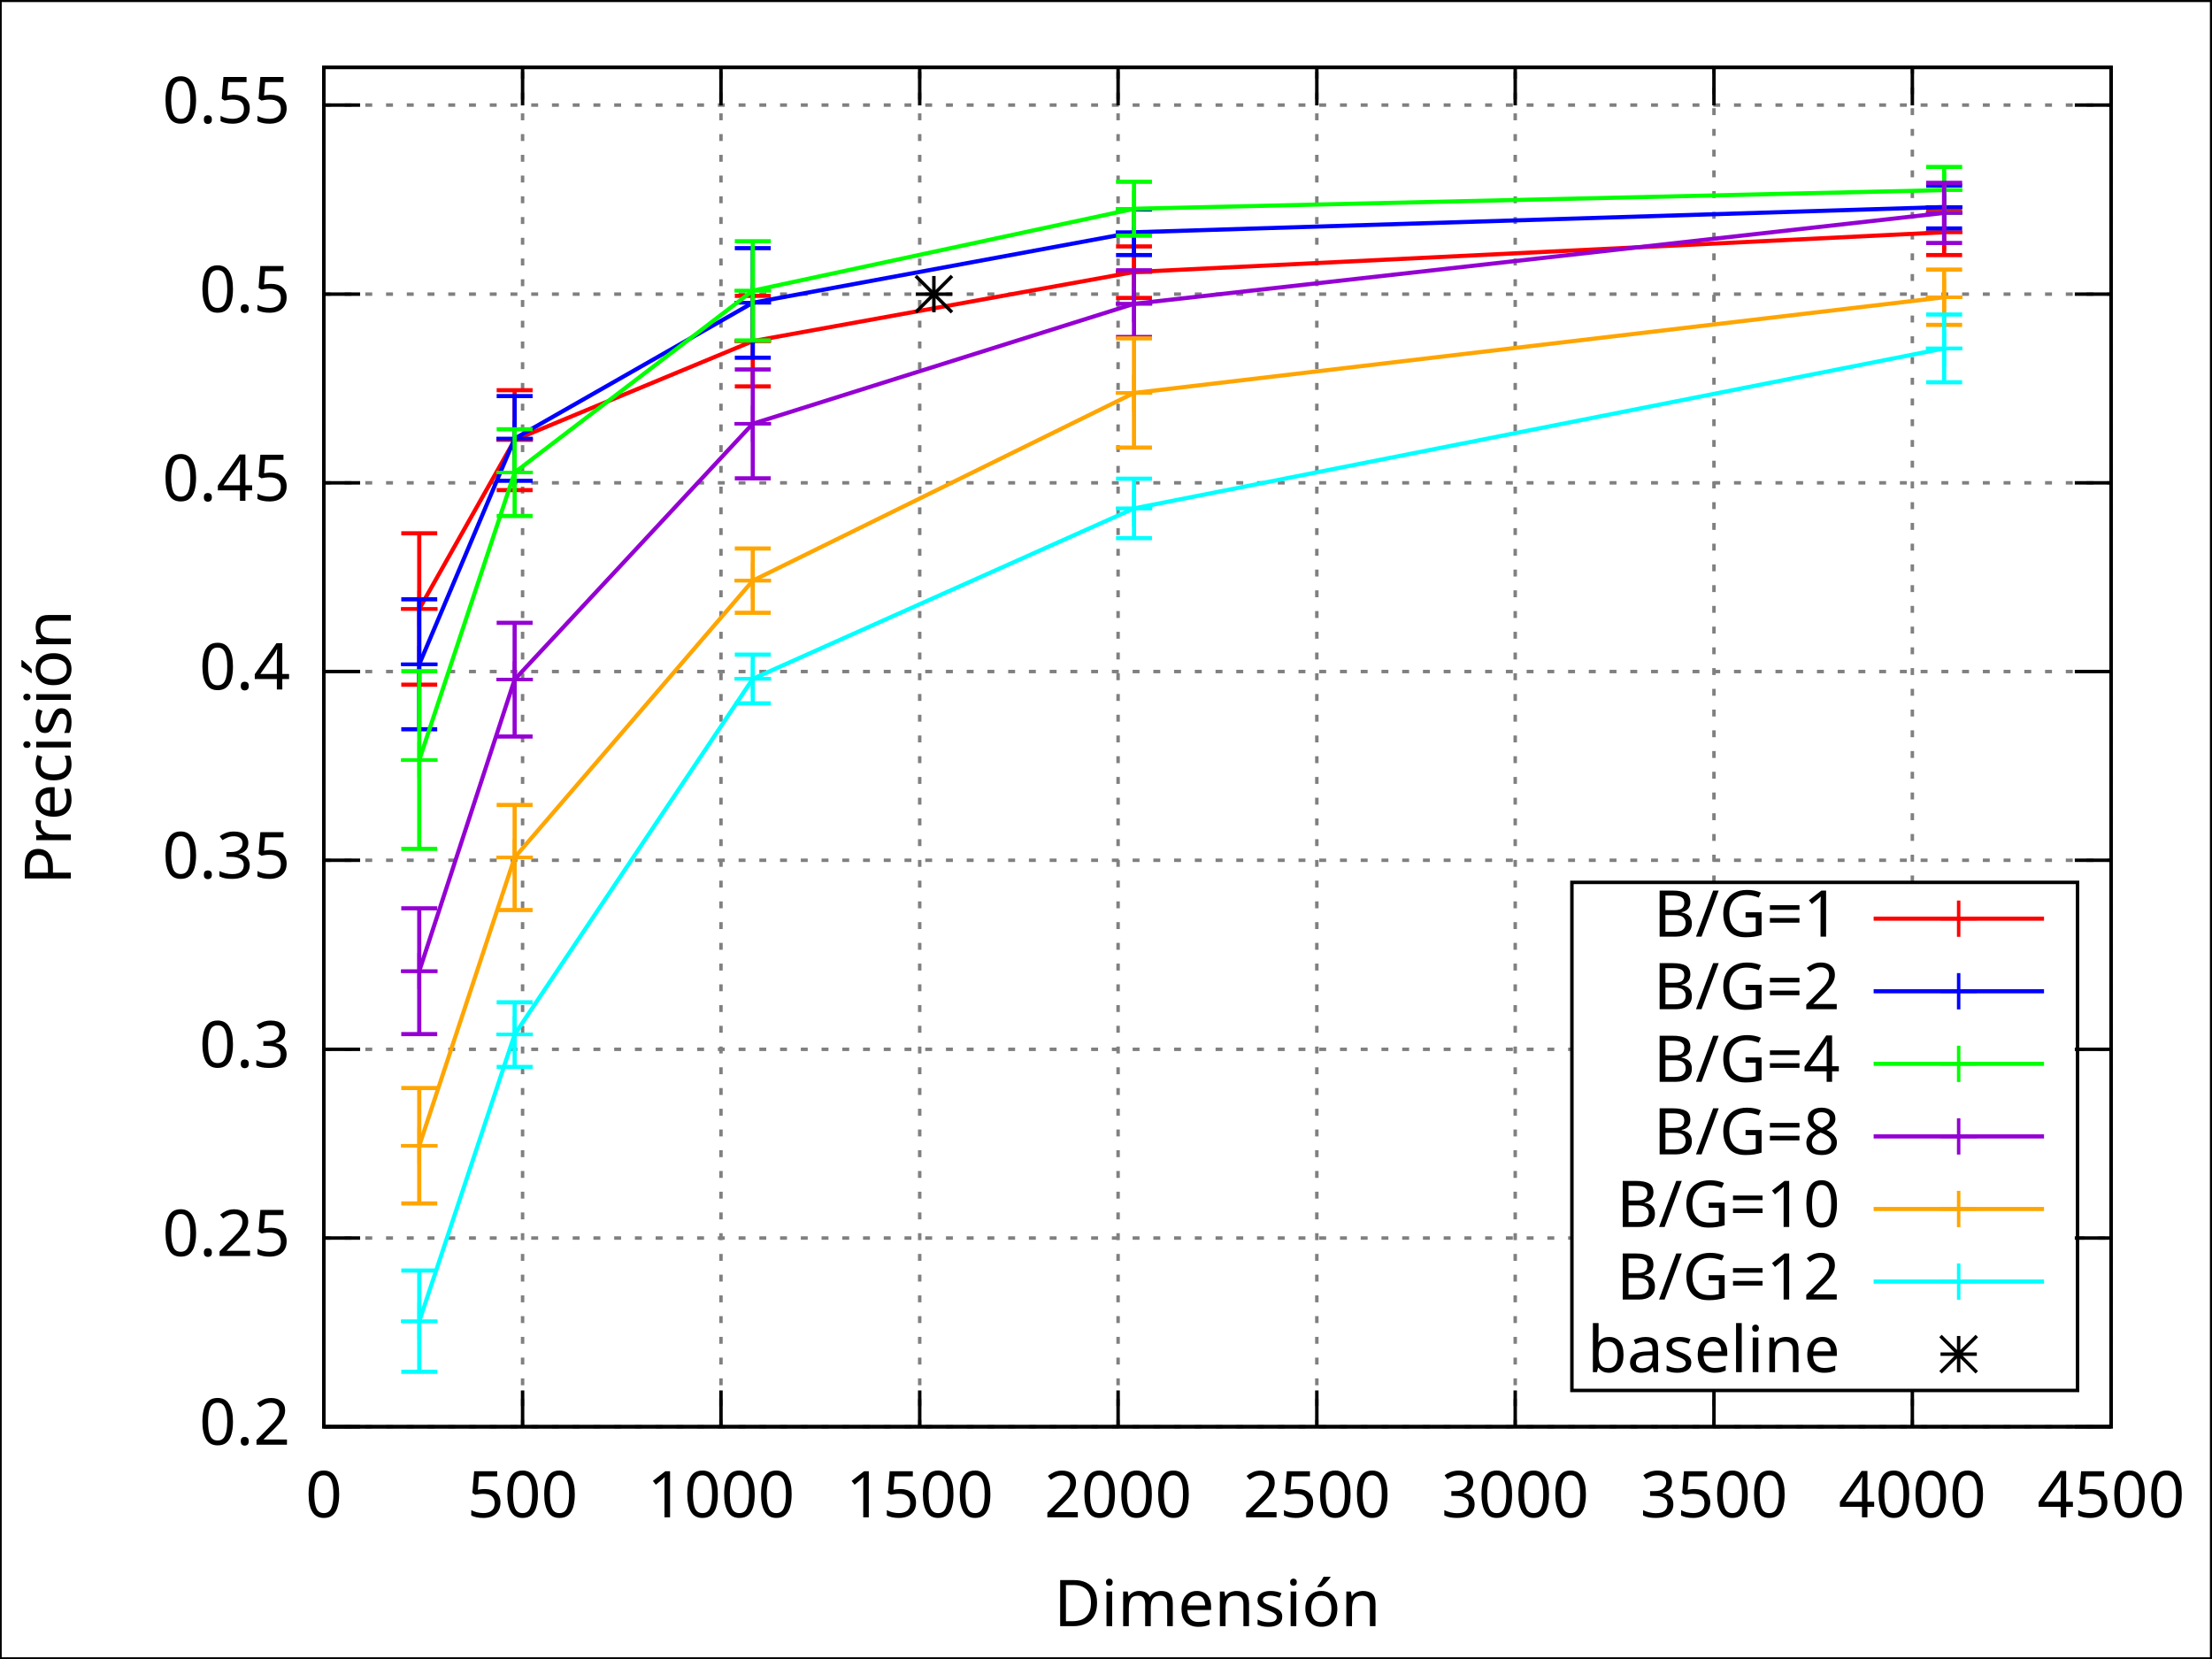
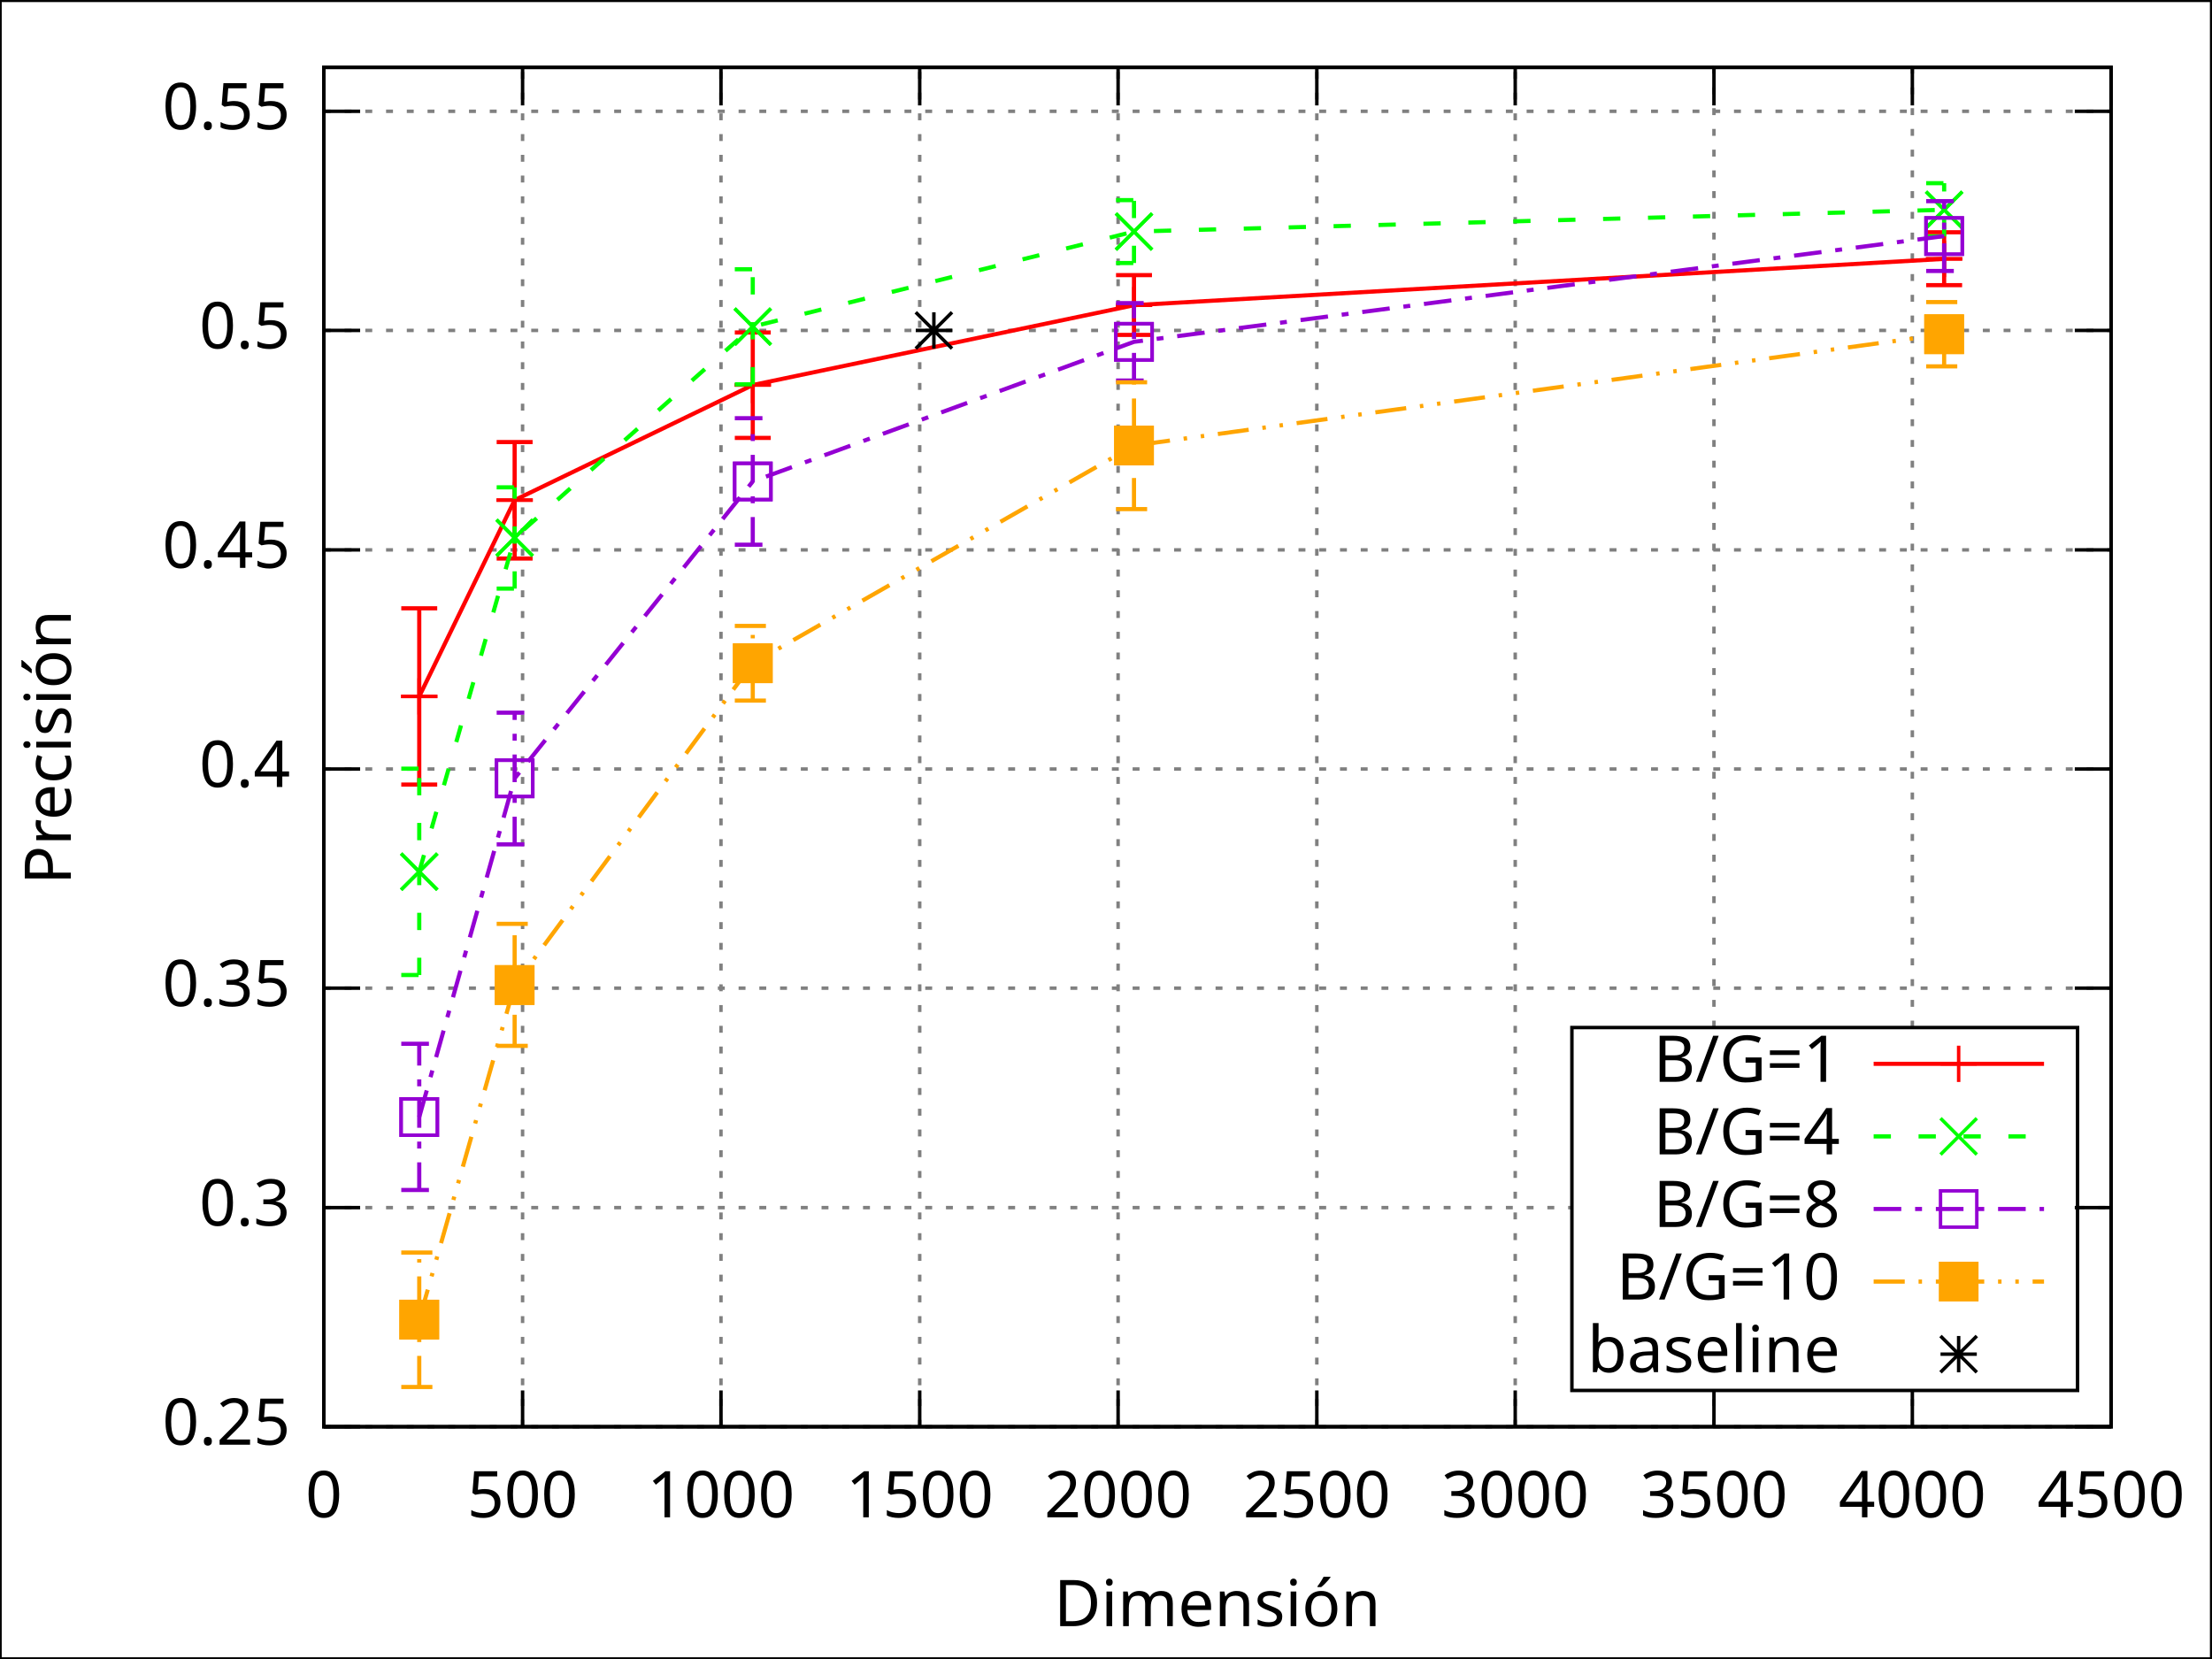
<svg xmlns="http://www.w3.org/2000/svg" xmlns:xlink="http://www.w3.org/1999/xlink" width="640" height="480" viewBox="0 0 640 480">
  <g id="gnuplot_canvas">
    <rect x="0" y="0" width="640" height="480" fill="none" />
    <defs>
      <circle id="gpDot" r="0.5" stroke-width="0.5" />
      <path id="gpPt0" stroke-width="0.190" stroke="currentColor" d="M-1,0 h2 M0,-1 v2" />
      <path id="gpPt1" stroke-width="0.190" stroke="currentColor" d="M-1,-1 L1,1 M1,-1 L-1,1" />
      <path id="gpPt2" stroke-width="0.190" stroke="currentColor" d="M-1,0 L1,0 M0,-1 L0,1 M-1,-1 L1,1 M-1,1 L1,-1" />
      <rect id="gpPt3" stroke-width="0.190" stroke="currentColor" x="-1" y="-1" width="2" height="2" />
      <rect id="gpPt4" stroke-width="0.190" stroke="currentColor" fill="currentColor" x="-1" y="-1" width="2" height="2" />
      <circle id="gpPt5" stroke-width="0.190" stroke="currentColor" cx="0" cy="0" r="1" />
      <use xlink:href="#gpPt5" id="gpPt6" fill="currentColor" stroke="none" />
      <path id="gpPt7" stroke-width="0.190" stroke="currentColor" d="M0,-1.33 L-1.33,0.67 L1.33,0.67 z" />
      <use xlink:href="#gpPt7" id="gpPt8" fill="currentColor" stroke="none" />
      <use xlink:href="#gpPt7" id="gpPt9" stroke="currentColor" transform="rotate(180)" />
      <use xlink:href="#gpPt9" id="gpPt10" fill="currentColor" stroke="none" />
      <use xlink:href="#gpPt3" id="gpPt11" stroke="currentColor" transform="rotate(45)" />
      <use xlink:href="#gpPt11" id="gpPt12" fill="currentColor" stroke="none" />
    </defs>
    <g style="fill:none; color:white; stroke:currentColor; stroke-width:1.00; stroke-linecap:butt; stroke-linejoin:miter">
</g>
    <g style="fill:none; color:black; stroke:currentColor; stroke-width:1.00; stroke-linecap:butt; stroke-linejoin:miter">
      <g style="stroke:none; shape-rendering:crispEdges">
        <polygon fill="rgb(255, 255, 255)" points="0.0,480.0 639.9,480.0 639.9,0.1 0.0,0.1 " />
      </g>
      <path stroke="black" d="M0.0,480.0 L0.0,0.1 L639.9,0.1 L639.9,480.0 L0.0,480.0  h0.01" />
    </g>
    <g style="fill:none; color:gray; stroke:currentColor; stroke-width:1.00; stroke-linecap:butt; stroke-linejoin:miter">
      <path stroke="gray" stroke-dasharray=" 2,4" class="gridline" d="M93.7,412.8 L610.8,412.8  h0.01" />
    </g>
    <g style="fill:none; color:black; stroke:currentColor; stroke-width:1.00; stroke-linecap:butt; stroke-linejoin:miter">
      <path stroke="black" d="M93.7,412.8 L104.2,412.8 M610.8,412.8 L600.3,412.8  h0.01" />
      <g transform="translate(84.0,418.0)" style="stroke:none; fill:black; font-family:Verdana; font-size:14.00pt; text-anchor:end">
-         <text> 0.2</text>
-       </g>
-     </g>
-     <g style="fill:none; color:gray; stroke:currentColor; stroke-width:1.00; stroke-linecap:butt; stroke-linejoin:miter">
-       <path stroke="gray" stroke-dasharray=" 2,4" class="gridline" d="M93.7,358.2 L454.8,358.2 M601.1,358.2 L610.8,358.2  h0.01" />
-     </g>
-     <g style="fill:none; color:black; stroke:currentColor; stroke-width:1.00; stroke-linecap:butt; stroke-linejoin:miter">
-       <path stroke="black" d="M93.7,358.2 L104.2,358.2 M610.8,358.2 L600.3,358.2  h0.01" />
-       <g transform="translate(84.0,363.4)" style="stroke:none; fill:black; font-family:Verdana; font-size:14.00pt; text-anchor:end">
        <text> 0.25</text>
      </g>
    </g>
    <g style="fill:none; color:gray; stroke:currentColor; stroke-width:1.00; stroke-linecap:butt; stroke-linejoin:miter">
-       <path stroke="gray" stroke-dasharray=" 2,4" class="gridline" d="M93.7,303.6 L454.8,303.6 M601.1,303.6 L610.8,303.6  h0.01" />
-     </g>
-     <g style="fill:none; color:black; stroke:currentColor; stroke-width:1.00; stroke-linecap:butt; stroke-linejoin:miter">
-       <path stroke="black" d="M93.7,303.6 L104.2,303.6 M610.8,303.6 L600.3,303.6  h0.01" />
-       <g transform="translate(84.0,308.8)" style="stroke:none; fill:black; font-family:Verdana; font-size:14.00pt; text-anchor:end">
+       <path stroke="gray" stroke-dasharray=" 2,4" class="gridline" d="M93.7,349.4 L454.8,349.4 M601.1,349.4 L610.8,349.4  h0.01" />
+     </g>
+     <g style="fill:none; color:black; stroke:currentColor; stroke-width:1.00; stroke-linecap:butt; stroke-linejoin:miter">
+       <path stroke="black" d="M93.7,349.4 L104.2,349.4 M610.8,349.4 L600.3,349.4  h0.01" />
+       <g transform="translate(84.0,354.6)" style="stroke:none; fill:black; font-family:Verdana; font-size:14.00pt; text-anchor:end">
        <text> 0.3</text>
      </g>
    </g>
    <g style="fill:none; color:gray; stroke:currentColor; stroke-width:1.00; stroke-linecap:butt; stroke-linejoin:miter">
-       <path stroke="gray" stroke-dasharray=" 2,4" class="gridline" d="M93.7,248.9 L610.8,248.9  h0.01" />
-     </g>
-     <g style="fill:none; color:black; stroke:currentColor; stroke-width:1.00; stroke-linecap:butt; stroke-linejoin:miter">
-       <path stroke="black" d="M93.7,248.9 L104.2,248.9 M610.8,248.9 L600.3,248.9  h0.01" />
-       <g transform="translate(84.0,254.1)" style="stroke:none; fill:black; font-family:Verdana; font-size:14.00pt; text-anchor:end">
+       <path stroke="gray" stroke-dasharray=" 2,4" class="gridline" d="M93.7,285.9 L610.8,285.9  h0.01" />
+     </g>
+     <g style="fill:none; color:black; stroke:currentColor; stroke-width:1.00; stroke-linecap:butt; stroke-linejoin:miter">
+       <path stroke="black" d="M93.7,285.9 L104.2,285.9 M610.8,285.9 L600.3,285.9  h0.01" />
+       <g transform="translate(84.0,291.1)" style="stroke:none; fill:black; font-family:Verdana; font-size:14.00pt; text-anchor:end">
        <text> 0.35</text>
      </g>
    </g>
    <g style="fill:none; color:gray; stroke:currentColor; stroke-width:1.00; stroke-linecap:butt; stroke-linejoin:miter">
-       <path stroke="gray" stroke-dasharray=" 2,4" class="gridline" d="M93.7,194.3 L610.8,194.3  h0.01" />
-     </g>
-     <g style="fill:none; color:black; stroke:currentColor; stroke-width:1.00; stroke-linecap:butt; stroke-linejoin:miter">
-       <path stroke="black" d="M93.7,194.3 L104.2,194.3 M610.8,194.3 L600.3,194.3  h0.01" />
-       <g transform="translate(84.0,199.5)" style="stroke:none; fill:black; font-family:Verdana; font-size:14.00pt; text-anchor:end">
+       <path stroke="gray" stroke-dasharray=" 2,4" class="gridline" d="M93.7,222.5 L610.8,222.5  h0.01" />
+     </g>
+     <g style="fill:none; color:black; stroke:currentColor; stroke-width:1.00; stroke-linecap:butt; stroke-linejoin:miter">
+       <path stroke="black" d="M93.7,222.5 L104.2,222.5 M610.8,222.5 L600.3,222.5  h0.01" />
+       <g transform="translate(84.0,227.7)" style="stroke:none; fill:black; font-family:Verdana; font-size:14.00pt; text-anchor:end">
        <text> 0.4</text>
      </g>
    </g>
    <g style="fill:none; color:gray; stroke:currentColor; stroke-width:1.00; stroke-linecap:butt; stroke-linejoin:miter">
-       <path stroke="gray" stroke-dasharray=" 2,4" class="gridline" d="M93.7,139.7 L610.8,139.7  h0.01" />
-     </g>
-     <g style="fill:none; color:black; stroke:currentColor; stroke-width:1.00; stroke-linecap:butt; stroke-linejoin:miter">
-       <path stroke="black" d="M93.7,139.7 L104.2,139.7 M610.8,139.7 L600.3,139.7  h0.01" />
-       <g transform="translate(84.0,144.9)" style="stroke:none; fill:black; font-family:Verdana; font-size:14.00pt; text-anchor:end">
+       <path stroke="gray" stroke-dasharray=" 2,4" class="gridline" d="M93.7,159.1 L610.8,159.1  h0.01" />
+     </g>
+     <g style="fill:none; color:black; stroke:currentColor; stroke-width:1.00; stroke-linecap:butt; stroke-linejoin:miter">
+       <path stroke="black" d="M93.7,159.1 L104.2,159.1 M610.8,159.1 L600.3,159.1  h0.01" />
+       <g transform="translate(84.0,164.3)" style="stroke:none; fill:black; font-family:Verdana; font-size:14.00pt; text-anchor:end">
        <text> 0.45</text>
      </g>
    </g>
    <g style="fill:none; color:gray; stroke:currentColor; stroke-width:1.00; stroke-linecap:butt; stroke-linejoin:miter">
-       <path stroke="gray" stroke-dasharray=" 2,4" class="gridline" d="M93.7,85.1 L610.8,85.1  h0.01" />
-     </g>
-     <g style="fill:none; color:black; stroke:currentColor; stroke-width:1.00; stroke-linecap:butt; stroke-linejoin:miter">
-       <path stroke="black" d="M93.7,85.1 L104.2,85.1 M610.8,85.1 L600.3,85.1  h0.01" />
-       <g transform="translate(84.0,90.3)" style="stroke:none; fill:black; font-family:Verdana; font-size:14.00pt; text-anchor:end">
+       <path stroke="gray" stroke-dasharray=" 2,4" class="gridline" d="M93.7,95.6 L610.8,95.6  h0.01" />
+     </g>
+     <g style="fill:none; color:black; stroke:currentColor; stroke-width:1.00; stroke-linecap:butt; stroke-linejoin:miter">
+       <path stroke="black" d="M93.7,95.6 L104.2,95.6 M610.8,95.6 L600.3,95.6  h0.01" />
+       <g transform="translate(84.0,100.8)" style="stroke:none; fill:black; font-family:Verdana; font-size:14.00pt; text-anchor:end">
        <text> 0.5</text>
      </g>
    </g>
    <g style="fill:none; color:gray; stroke:currentColor; stroke-width:1.00; stroke-linecap:butt; stroke-linejoin:miter">
-       <path stroke="gray" stroke-dasharray=" 2,4" class="gridline" d="M93.7,30.4 L610.8,30.4  h0.01" />
-     </g>
-     <g style="fill:none; color:black; stroke:currentColor; stroke-width:1.00; stroke-linecap:butt; stroke-linejoin:miter">
-       <path stroke="black" d="M93.7,30.4 L104.2,30.4 M610.8,30.4 L600.3,30.4  h0.01" />
-       <g transform="translate(84.0,35.6)" style="stroke:none; fill:black; font-family:Verdana; font-size:14.00pt; text-anchor:end">
+       <path stroke="gray" stroke-dasharray=" 2,4" class="gridline" d="M93.7,32.2 L610.8,32.2  h0.01" />
+     </g>
+     <g style="fill:none; color:black; stroke:currentColor; stroke-width:1.00; stroke-linecap:butt; stroke-linejoin:miter">
+       <path stroke="black" d="M93.7,32.2 L104.2,32.2 M610.8,32.2 L600.3,32.2  h0.01" />
+       <g transform="translate(84.0,37.4)" style="stroke:none; fill:black; font-family:Verdana; font-size:14.00pt; text-anchor:end">
        <text> 0.55</text>
      </g>
    </g>
    <g style="fill:none; color:gray; stroke:currentColor; stroke-width:1.00; stroke-linecap:butt; stroke-linejoin:miter">
      <path stroke="gray" stroke-dasharray=" 2,4" class="gridline" d="M93.7,412.8 L93.7,19.5  h0.01" />
    </g>
    <g style="fill:none; color:black; stroke:currentColor; stroke-width:1.00; stroke-linecap:butt; stroke-linejoin:miter">
      <path stroke="black" d="M93.7,412.8 L93.7,402.3 M93.7,19.5 L93.7,30.0  h0.01" />
      <g transform="translate(93.7,439.0)" style="stroke:none; fill:black; font-family:Verdana; font-size:14.00pt; text-anchor:middle">
        <text> 0</text>
      </g>
    </g>
    <g style="fill:none; color:gray; stroke:currentColor; stroke-width:1.00; stroke-linecap:butt; stroke-linejoin:miter">
      <path stroke="gray" stroke-dasharray=" 2,4" class="gridline" d="M151.2,412.8 L151.2,19.5  h0.01" />
    </g>
    <g style="fill:none; color:black; stroke:currentColor; stroke-width:1.00; stroke-linecap:butt; stroke-linejoin:miter">
      <path stroke="black" d="M151.2,412.8 L151.2,402.3 M151.2,19.5 L151.2,30.0  h0.01" />
      <g transform="translate(151.2,439.0)" style="stroke:none; fill:black; font-family:Verdana; font-size:14.00pt; text-anchor:middle">
        <text> 500</text>
      </g>
    </g>
    <g style="fill:none; color:gray; stroke:currentColor; stroke-width:1.00; stroke-linecap:butt; stroke-linejoin:miter">
      <path stroke="gray" stroke-dasharray=" 2,4" class="gridline" d="M208.6,412.8 L208.6,19.5  h0.01" />
    </g>
    <g style="fill:none; color:black; stroke:currentColor; stroke-width:1.00; stroke-linecap:butt; stroke-linejoin:miter">
      <path stroke="black" d="M208.6,412.8 L208.6,402.3 M208.6,19.5 L208.6,30.0  h0.01" />
      <g transform="translate(208.6,439.0)" style="stroke:none; fill:black; font-family:Verdana; font-size:14.00pt; text-anchor:middle">
        <text> 1000</text>
      </g>
    </g>
    <g style="fill:none; color:gray; stroke:currentColor; stroke-width:1.00; stroke-linecap:butt; stroke-linejoin:miter">
      <path stroke="gray" stroke-dasharray=" 2,4" class="gridline" d="M266.1,412.8 L266.1,19.5  h0.01" />
    </g>
    <g style="fill:none; color:black; stroke:currentColor; stroke-width:1.00; stroke-linecap:butt; stroke-linejoin:miter">
      <path stroke="black" d="M266.1,412.8 L266.1,402.3 M266.1,19.5 L266.1,30.0  h0.01" />
      <g transform="translate(266.1,439.0)" style="stroke:none; fill:black; font-family:Verdana; font-size:14.00pt; text-anchor:middle">
        <text> 1500</text>
      </g>
    </g>
    <g style="fill:none; color:gray; stroke:currentColor; stroke-width:1.00; stroke-linecap:butt; stroke-linejoin:miter">
      <path stroke="gray" stroke-dasharray=" 2,4" class="gridline" d="M323.5,412.8 L323.5,19.5  h0.01" />
    </g>
    <g style="fill:none; color:black; stroke:currentColor; stroke-width:1.00; stroke-linecap:butt; stroke-linejoin:miter">
      <path stroke="black" d="M323.5,412.8 L323.5,402.3 M323.5,19.5 L323.5,30.0  h0.01" />
      <g transform="translate(323.5,439.0)" style="stroke:none; fill:black; font-family:Verdana; font-size:14.00pt; text-anchor:middle">
        <text> 2000</text>
      </g>
    </g>
    <g style="fill:none; color:gray; stroke:currentColor; stroke-width:1.00; stroke-linecap:butt; stroke-linejoin:miter">
      <path stroke="gray" stroke-dasharray=" 2,4" class="gridline" d="M381.0,412.8 L381.0,19.5  h0.01" />
    </g>
    <g style="fill:none; color:black; stroke:currentColor; stroke-width:1.00; stroke-linecap:butt; stroke-linejoin:miter">
      <path stroke="black" d="M381.0,412.8 L381.0,402.3 M381.0,19.5 L381.0,30.0  h0.01" />
      <g transform="translate(381.0,439.0)" style="stroke:none; fill:black; font-family:Verdana; font-size:14.00pt; text-anchor:middle">
        <text> 2500</text>
      </g>
    </g>
    <g style="fill:none; color:gray; stroke:currentColor; stroke-width:1.00; stroke-linecap:butt; stroke-linejoin:miter">
      <path stroke="gray" stroke-dasharray=" 2,4" class="gridline" d="M438.4,412.8 L438.4,19.5  h0.01" />
    </g>
    <g style="fill:none; color:black; stroke:currentColor; stroke-width:1.00; stroke-linecap:butt; stroke-linejoin:miter">
      <path stroke="black" d="M438.4,412.8 L438.4,402.3 M438.4,19.5 L438.4,30.0  h0.01" />
      <g transform="translate(438.4,439.0)" style="stroke:none; fill:black; font-family:Verdana; font-size:14.00pt; text-anchor:middle">
        <text> 3000</text>
      </g>
    </g>
    <g style="fill:none; color:gray; stroke:currentColor; stroke-width:1.00; stroke-linecap:butt; stroke-linejoin:miter">
-       <path stroke="gray" stroke-dasharray=" 2,4" class="gridline" d="M495.9,412.8 L495.9,402.3 M495.9,255.3 L495.9,19.5  h0.01" />
+       <path stroke="gray" stroke-dasharray=" 2,4" class="gridline" d="M495.9,412.8 L495.9,402.3 M495.9,297.3 L495.9,19.5  h0.01" />
    </g>
    <g style="fill:none; color:black; stroke:currentColor; stroke-width:1.00; stroke-linecap:butt; stroke-linejoin:miter">
      <path stroke="black" d="M495.9,412.8 L495.9,402.3 M495.9,19.5 L495.9,30.0  h0.01" />
      <g transform="translate(495.9,439.0)" style="stroke:none; fill:black; font-family:Verdana; font-size:14.00pt; text-anchor:middle">
        <text> 3500</text>
      </g>
    </g>
    <g style="fill:none; color:gray; stroke:currentColor; stroke-width:1.00; stroke-linecap:butt; stroke-linejoin:miter">
-       <path stroke="gray" stroke-dasharray=" 2,4" class="gridline" d="M553.3,412.8 L553.3,402.3 M553.3,255.3 L553.3,19.5  h0.01" />
+       <path stroke="gray" stroke-dasharray=" 2,4" class="gridline" d="M553.3,412.8 L553.3,402.3 M553.3,297.3 L553.3,19.5  h0.01" />
    </g>
    <g style="fill:none; color:black; stroke:currentColor; stroke-width:1.00; stroke-linecap:butt; stroke-linejoin:miter">
      <path stroke="black" d="M553.3,412.8 L553.3,402.3 M553.3,19.5 L553.3,30.0  h0.01" />
      <g transform="translate(553.3,439.0)" style="stroke:none; fill:black; font-family:Verdana; font-size:14.00pt; text-anchor:middle">
        <text> 4000</text>
      </g>
    </g>
    <g style="fill:none; color:gray; stroke:currentColor; stroke-width:1.00; stroke-linecap:butt; stroke-linejoin:miter">
      <path stroke="gray" stroke-dasharray=" 2,4" class="gridline" d="M610.8,412.8 L610.8,19.5  h0.01" />
    </g>
    <g style="fill:none; color:black; stroke:currentColor; stroke-width:1.00; stroke-linecap:butt; stroke-linejoin:miter">
      <path stroke="black" d="M610.8,412.8 L610.8,402.3 M610.8,19.5 L610.8,30.0  h0.01" />
      <g transform="translate(610.8,439.0)" style="stroke:none; fill:black; font-family:Verdana; font-size:14.00pt; text-anchor:middle">
        <text> 4500</text>
      </g>
      <path stroke="black" d="M93.7,19.5 L93.7,412.8 L610.8,412.8 L610.8,19.5 L93.7,19.5 Z  h0.01" />
      <g transform="translate(20.5,216.2) rotate(270)" style="stroke:none; fill:black; font-family:Verdana; font-size:14.00pt; text-anchor:middle">
        <text>Precisión</text>
      </g>
      <g transform="translate(352.2,470.5)" style="stroke:none; fill:black; font-family:Verdana; font-size:14.00pt; text-anchor:middle">
        <text>Dimensión</text>
      </g>
-       <path stroke="black" d="M454.8,402.3 L454.8,255.3 L601.1,255.3 L601.1,402.3 L454.8,402.3 Z  h0.01" />
+       <path stroke="black" d="M454.8,402.3 L454.8,297.3 L601.1,297.3 L601.1,402.3 L454.8,402.3 Z  h0.01" />
    </g>
    <g id="gnuplot_plot_1">
      <g style="fill:none; color:white; stroke:black; stroke-width:1.20; stroke-linecap:butt; stroke-linejoin:miter">
</g>
      <g style="fill:none; color:red; stroke:currentColor; stroke-width:1.20; stroke-linecap:butt; stroke-linejoin:miter">
-         <g transform="translate(532.4,271.0)" style="stroke:none; fill:black; font-family:Verdana; font-size:14.00pt; text-anchor:end">
+         <g transform="translate(532.4,313.0)" style="stroke:none; fill:black; font-family:Verdana; font-size:14.00pt; text-anchor:end">
          <text>B/G=1</text>
        </g>
-         <path stroke="rgb(255,   0,   0)" d="M542.1,265.8 L591.4,265.8 M121.3,176.2 L148.9,127.3 L217.8,98.7 L328.1,78.7 L562.5,67.2  h0.01" />
-         <use xlink:href="#gpPt0" transform="translate(121.3,176.2) scale(5.25)" color="rgb(255,   0,   0)" />
-         <use xlink:href="#gpPt0" transform="translate(148.9,127.3) scale(5.25)" color="rgb(255,   0,   0)" />
-         <use xlink:href="#gpPt0" transform="translate(217.8,98.7) scale(5.25)" color="rgb(255,   0,   0)" />
-         <use xlink:href="#gpPt0" transform="translate(328.1,78.7) scale(5.25)" color="rgb(255,   0,   0)" />
-         <use xlink:href="#gpPt0" transform="translate(562.5,67.2) scale(5.25)" color="rgb(255,   0,   0)" />
-         <use xlink:href="#gpPt0" transform="translate(566.7,265.8) scale(5.25)" color="rgb(255,   0,   0)" />
+         <path stroke="rgb(255,   0,   0)" d="M542.1,307.8 L591.4,307.8 M121.3,201.5 L148.9,144.7 L217.8,111.4 L328.1,88.3 L562.5,74.9  h0.01" />
+         <use xlink:href="#gpPt0" transform="translate(121.3,201.5) scale(5.25)" color="rgb(255,   0,   0)" />
+         <use xlink:href="#gpPt0" transform="translate(148.9,144.7) scale(5.25)" color="rgb(255,   0,   0)" />
+         <use xlink:href="#gpPt0" transform="translate(217.8,111.4) scale(5.25)" color="rgb(255,   0,   0)" />
+         <use xlink:href="#gpPt0" transform="translate(328.1,88.3) scale(5.25)" color="rgb(255,   0,   0)" />
+         <use xlink:href="#gpPt0" transform="translate(562.5,74.9) scale(5.25)" color="rgb(255,   0,   0)" />
+         <use xlink:href="#gpPt0" transform="translate(566.7,307.8) scale(5.25)" color="rgb(255,   0,   0)" />
      </g>
    </g>
    <g id="gnuplot_plot_2">
      <g style="fill:none; color:red; stroke:currentColor; stroke-width:1.20; stroke-linecap:butt; stroke-linejoin:miter">
-         <path stroke="rgb(255,   0,   0)" d="M121.3,198.1 L121.3,154.3 M116.1,198.1 L126.5,198.1 M116.1,154.3 L126.5,154.3 M148.9,141.8 L148.9,112.9    M143.7,141.8 L154.1,141.8 M143.7,112.9 L154.1,112.9 M217.8,111.8 L217.8,85.6 M212.6,111.8 L223.0,111.8    M212.6,85.6 L223.0,85.6 M328.1,86.2 L328.1,71.3 M322.9,86.2 L333.3,86.2 M322.9,71.3 L333.3,71.3    M562.5,73.8 L562.5,60.6 M557.3,73.8 L567.7,73.8 M557.3,60.6 L567.7,60.6  h0.01" />
-         <use xlink:href="#gpPt0" transform="translate(121.3,176.2) scale(5.25)" color="rgb(255,   0,   0)" />
-         <use xlink:href="#gpPt0" transform="translate(148.9,127.3) scale(5.25)" color="rgb(255,   0,   0)" />
-         <use xlink:href="#gpPt0" transform="translate(217.8,98.7) scale(5.25)" color="rgb(255,   0,   0)" />
-         <use xlink:href="#gpPt0" transform="translate(328.1,78.7) scale(5.25)" color="rgb(255,   0,   0)" />
-         <use xlink:href="#gpPt0" transform="translate(562.5,67.2) scale(5.25)" color="rgb(255,   0,   0)" />
+         <path stroke="rgb(255,   0,   0)" d="M121.3,227.0 L121.3,176.0 M116.1,227.0 L126.5,227.0 M116.1,176.0 L126.5,176.0 M148.9,161.6 L148.9,127.9    M143.7,161.6 L154.1,161.6 M143.7,127.9 L154.1,127.9 M217.8,126.7 L217.8,96.2 M212.6,126.7 L223.0,126.7    M212.6,96.2 L223.0,96.2 M328.1,96.9 L328.1,79.6 M322.9,96.9 L333.3,96.9 M322.9,79.6 L333.3,79.6    M562.5,82.5 L562.5,67.2 M557.3,82.5 L567.7,82.5 M557.3,67.2 L567.7,67.2  h0.01" />
+         <use xlink:href="#gpPt0" transform="translate(121.3,201.5) scale(5.25)" color="rgb(255,   0,   0)" />
+         <use xlink:href="#gpPt0" transform="translate(148.9,144.7) scale(5.25)" color="rgb(255,   0,   0)" />
+         <use xlink:href="#gpPt0" transform="translate(217.8,111.4) scale(5.25)" color="rgb(255,   0,   0)" />
+         <use xlink:href="#gpPt0" transform="translate(328.1,88.3) scale(5.25)" color="rgb(255,   0,   0)" />
+         <use xlink:href="#gpPt0" transform="translate(562.5,74.9) scale(5.25)" color="rgb(255,   0,   0)" />
      </g>
    </g>
    <g id="gnuplot_plot_3">
-       <g style="fill:none; color:red; stroke:currentColor; stroke-width:1.20; stroke-linecap:butt; stroke-linejoin:miter">
-         <g transform="translate(532.4,292.0)" style="stroke:none; fill:black; font-family:Verdana; font-size:14.00pt; text-anchor:end">
-           <text>B/G=2</text>
-         </g>
-         <path stroke="rgb(  0,   0, 255)" d="M542.1,286.8 L591.4,286.8 M121.3,192.2 L148.9,126.9 L217.8,87.6 L328.1,67.2 L562.5,59.9  h0.01" />
-         <use xlink:href="#gpPt0" transform="translate(121.3,192.2) scale(5.25)" color="rgb(  0,   0, 255)" />
-         <use xlink:href="#gpPt0" transform="translate(148.9,126.9) scale(5.25)" color="rgb(  0,   0, 255)" />
-         <use xlink:href="#gpPt0" transform="translate(217.8,87.6) scale(5.25)" color="rgb(  0,   0, 255)" />
-         <use xlink:href="#gpPt0" transform="translate(328.1,67.2) scale(5.25)" color="rgb(  0,   0, 255)" />
-         <use xlink:href="#gpPt0" transform="translate(562.5,59.9) scale(5.25)" color="rgb(  0,   0, 255)" />
-         <use xlink:href="#gpPt0" transform="translate(566.7,286.8) scale(5.25)" color="rgb(  0,   0, 255)" />
+       <g style="fill:none; color:green; stroke:currentColor; stroke-width:1.20; stroke-linecap:butt; stroke-linejoin:miter">
+         <g transform="translate(532.4,334.0)" style="stroke:none; fill:black; font-family:Verdana; font-size:14.00pt; text-anchor:end">
+           <text>B/G=4</text>
+         </g>
+         <path stroke="rgb(  0, 255,   0)" stroke-dasharray=" 5,8" d="M542.1,328.8 L591.4,328.8 M121.3,252.2 L148.9,155.6 L217.8,94.5 L328.1,67.0 L562.5,60.7  h0.01" />
+         <use xlink:href="#gpPt1" transform="translate(121.3,252.2) scale(5.25)" color="rgb(  0, 255,   0)" />
+         <use xlink:href="#gpPt1" transform="translate(148.9,155.6) scale(5.25)" color="rgb(  0, 255,   0)" />
+         <use xlink:href="#gpPt1" transform="translate(217.8,94.5) scale(5.25)" color="rgb(  0, 255,   0)" />
+         <use xlink:href="#gpPt1" transform="translate(328.1,67.0) scale(5.25)" color="rgb(  0, 255,   0)" />
+         <use xlink:href="#gpPt1" transform="translate(562.5,60.7) scale(5.25)" color="rgb(  0, 255,   0)" />
+         <use xlink:href="#gpPt1" transform="translate(566.7,328.8) scale(5.25)" color="rgb(  0, 255,   0)" />
      </g>
    </g>
    <g id="gnuplot_plot_4">
-       <g style="fill:none; color:red; stroke:currentColor; stroke-width:1.20; stroke-linecap:butt; stroke-linejoin:miter">
-         <path stroke="rgb(  0,   0, 255)" d="M121.3,211.0 L121.3,173.4 M116.1,211.0 L126.5,211.0 M116.1,173.4 L126.5,173.4 M148.9,139.1 L148.9,114.6    M143.7,139.1 L154.1,139.1 M143.7,114.6 L154.1,114.6 M217.8,103.5 L217.8,71.8 M212.6,103.5 L223.0,103.5    M212.6,71.8 L223.0,71.8 M328.1,73.8 L328.1,60.6 M322.9,73.8 L333.3,73.8 M322.9,60.6 L333.3,60.6    M562.5,66.1 L562.5,53.7 M557.3,66.1 L567.7,66.1 M557.3,53.7 L567.7,53.7  h0.01" />
-         <use xlink:href="#gpPt0" transform="translate(121.3,192.2) scale(5.25)" color="rgb(  0,   0, 255)" />
-         <use xlink:href="#gpPt0" transform="translate(148.9,126.9) scale(5.25)" color="rgb(  0,   0, 255)" />
-         <use xlink:href="#gpPt0" transform="translate(217.8,87.6) scale(5.25)" color="rgb(  0,   0, 255)" />
-         <use xlink:href="#gpPt0" transform="translate(328.1,67.2) scale(5.25)" color="rgb(  0,   0, 255)" />
-         <use xlink:href="#gpPt0" transform="translate(562.5,59.9) scale(5.25)" color="rgb(  0,   0, 255)" />
+       <g style="fill:none; color:green; stroke:currentColor; stroke-width:1.20; stroke-linecap:butt; stroke-linejoin:miter">
+         <path stroke="rgb(  0, 255,   0)" stroke-dasharray=" 5,8" d="M121.3,282.1 L121.3,222.4 M116.1,282.1 L126.5,282.1 M116.1,222.4 L126.5,222.4 M148.9,170.3 L148.9,141.0    M143.7,170.3 L154.1,170.3 M143.7,141.0 L154.1,141.0 M217.8,111.2 L217.8,77.9 M212.6,111.2 L223.0,111.2    M212.6,77.9 L223.0,77.9 M328.1,76.1 L328.1,57.9 M322.9,76.1 L333.3,76.1 M322.9,57.9 L333.3,57.9    M562.5,68.4 L562.5,53.0 M557.3,68.4 L567.7,68.4 M557.3,53.0 L567.7,53.0  h0.01" />
+         <use xlink:href="#gpPt1" transform="translate(121.3,252.2) scale(5.25)" color="rgb(  0, 255,   0)" />
+         <use xlink:href="#gpPt1" transform="translate(148.9,155.6) scale(5.25)" color="rgb(  0, 255,   0)" />
+         <use xlink:href="#gpPt1" transform="translate(217.8,94.5) scale(5.25)" color="rgb(  0, 255,   0)" />
+         <use xlink:href="#gpPt1" transform="translate(328.1,67.0) scale(5.25)" color="rgb(  0, 255,   0)" />
+         <use xlink:href="#gpPt1" transform="translate(562.5,60.7) scale(5.25)" color="rgb(  0, 255,   0)" />
      </g>
    </g>
    <g id="gnuplot_plot_5">
-       <g style="fill:none; color:red; stroke:currentColor; stroke-width:1.20; stroke-linecap:butt; stroke-linejoin:miter">
-         <g transform="translate(532.4,313.0)" style="stroke:none; fill:black; font-family:Verdana; font-size:14.00pt; text-anchor:end">
-           <text>B/G=4</text>
-         </g>
-         <path stroke="rgb(  0, 255,   0)" d="M542.1,307.8 L591.4,307.8 M121.3,219.9 L148.9,136.7 L217.8,84.1 L328.1,60.4 L562.5,55.0  h0.01" />
-         <use xlink:href="#gpPt0" transform="translate(121.3,219.9) scale(5.25)" color="rgb(  0, 255,   0)" />
-         <use xlink:href="#gpPt0" transform="translate(148.9,136.7) scale(5.25)" color="rgb(  0, 255,   0)" />
-         <use xlink:href="#gpPt0" transform="translate(217.8,84.1) scale(5.25)" color="rgb(  0, 255,   0)" />
-         <use xlink:href="#gpPt0" transform="translate(328.1,60.4) scale(5.25)" color="rgb(  0, 255,   0)" />
-         <use xlink:href="#gpPt0" transform="translate(562.5,55.0) scale(5.25)" color="rgb(  0, 255,   0)" />
-         <use xlink:href="#gpPt0" transform="translate(566.7,307.8) scale(5.25)" color="rgb(  0, 255,   0)" />
+       <g style="fill:none; color:cyan; stroke:currentColor; stroke-width:1.20; stroke-linecap:butt; stroke-linejoin:miter">
+         <g transform="translate(532.4,355.0)" style="stroke:none; fill:black; font-family:Verdana; font-size:14.00pt; text-anchor:end">
+           <text>B/G=8</text>
+         </g>
+         <path stroke="rgb(148,   0, 211)" stroke-dasharray=" 8,4,2,4" d="M542.1,349.8 L591.4,349.8 M121.3,323.2 L148.9,225.2 L217.8,139.3 L328.1,98.9 L562.5,68.3  h0.01" />
+         <use xlink:href="#gpPt3" transform="translate(121.3,323.2) scale(5.25)" color="rgb(148,   0, 211)" />
+         <use xlink:href="#gpPt3" transform="translate(148.9,225.2) scale(5.25)" color="rgb(148,   0, 211)" />
+         <use xlink:href="#gpPt3" transform="translate(217.8,139.3) scale(5.25)" color="rgb(148,   0, 211)" />
+         <use xlink:href="#gpPt3" transform="translate(328.1,98.9) scale(5.25)" color="rgb(148,   0, 211)" />
+         <use xlink:href="#gpPt3" transform="translate(562.5,68.3) scale(5.25)" color="rgb(148,   0, 211)" />
+         <use xlink:href="#gpPt3" transform="translate(566.7,349.8) scale(5.25)" color="rgb(148,   0, 211)" />
      </g>
    </g>
    <g id="gnuplot_plot_6">
-       <g style="fill:none; color:red; stroke:currentColor; stroke-width:1.20; stroke-linecap:butt; stroke-linejoin:miter">
-         <path stroke="rgb(  0, 255,   0)" d="M121.3,245.6 L121.3,194.2 M116.1,245.6 L126.5,245.6 M116.1,194.2 L126.5,194.2 M148.9,149.3 L148.9,124.2    M143.7,149.3 L154.1,149.3 M143.7,124.2 L154.1,124.2 M217.8,98.5 L217.8,69.8 M212.6,98.5 L223.0,98.5    M212.6,69.8 L223.0,69.8 M328.1,68.2 L328.1,52.6 M322.9,68.2 L333.3,68.2 M322.9,52.6 L333.3,52.6    M562.5,61.6 L562.5,48.3 M557.3,61.6 L567.7,61.6 M557.3,48.3 L567.7,48.3  h0.01" />
-         <use xlink:href="#gpPt0" transform="translate(121.3,219.9) scale(5.25)" color="rgb(  0, 255,   0)" />
-         <use xlink:href="#gpPt0" transform="translate(148.9,136.7) scale(5.25)" color="rgb(  0, 255,   0)" />
-         <use xlink:href="#gpPt0" transform="translate(217.8,84.1) scale(5.25)" color="rgb(  0, 255,   0)" />
-         <use xlink:href="#gpPt0" transform="translate(328.1,60.4) scale(5.25)" color="rgb(  0, 255,   0)" />
-         <use xlink:href="#gpPt0" transform="translate(562.5,55.0) scale(5.25)" color="rgb(  0, 255,   0)" />
+       <g style="fill:none; color:cyan; stroke:currentColor; stroke-width:1.20; stroke-linecap:butt; stroke-linejoin:miter">
+         <path stroke="rgb(148,   0, 211)" stroke-dasharray=" 8,4,2,4" d="M121.3,344.3 L121.3,302.0 M116.1,344.3 L126.5,344.3 M116.1,302.0 L126.5,302.0 M148.9,244.3 L148.9,206.2    M143.7,244.3 L154.1,244.3 M143.7,206.2 L154.1,206.2 M217.8,157.6 L217.8,121.0 M212.6,157.6 L223.0,157.6    M212.6,121.0 L223.0,121.0 M328.1,110.1 L328.1,87.7 M322.9,110.1 L333.3,110.1 M322.9,87.7 L333.3,87.7    M562.5,78.4 L562.5,58.2 M557.3,78.4 L567.7,78.4 M557.3,58.2 L567.7,58.2  h0.01" />
+         <use xlink:href="#gpPt3" transform="translate(121.3,323.2) scale(5.25)" color="rgb(148,   0, 211)" />
+         <use xlink:href="#gpPt3" transform="translate(148.9,225.2) scale(5.25)" color="rgb(148,   0, 211)" />
+         <use xlink:href="#gpPt3" transform="translate(217.8,139.3) scale(5.25)" color="rgb(148,   0, 211)" />
+         <use xlink:href="#gpPt3" transform="translate(328.1,98.9) scale(5.25)" color="rgb(148,   0, 211)" />
+         <use xlink:href="#gpPt3" transform="translate(562.5,68.3) scale(5.25)" color="rgb(148,   0, 211)" />
      </g>
    </g>
    <g id="gnuplot_plot_7">
-       <g style="fill:none; color:red; stroke:currentColor; stroke-width:1.20; stroke-linecap:butt; stroke-linejoin:miter">
-         <g transform="translate(532.4,334.0)" style="stroke:none; fill:black; font-family:Verdana; font-size:14.00pt; text-anchor:end">
-           <text>B/G=8</text>
-         </g>
-         <path stroke="rgb(148,   0, 211)" d="M542.1,328.8 L591.4,328.8 M121.3,281.0 L148.9,196.6 L217.8,122.6 L328.1,87.9 L562.5,61.6  h0.01" />
-         <use xlink:href="#gpPt0" transform="translate(121.3,281.0) scale(5.25)" color="rgb(148,   0, 211)" />
-         <use xlink:href="#gpPt0" transform="translate(148.9,196.6) scale(5.25)" color="rgb(148,   0, 211)" />
-         <use xlink:href="#gpPt0" transform="translate(217.8,122.6) scale(5.25)" color="rgb(148,   0, 211)" />
-         <use xlink:href="#gpPt0" transform="translate(328.1,87.9) scale(5.25)" color="rgb(148,   0, 211)" />
-         <use xlink:href="#gpPt0" transform="translate(562.5,61.6) scale(5.25)" color="rgb(148,   0, 211)" />
-         <use xlink:href="#gpPt0" transform="translate(566.7,328.8) scale(5.25)" color="rgb(148,   0, 211)" />
+       <g style="fill:none; color:#157545; stroke:currentColor; stroke-width:1.20; stroke-linecap:butt; stroke-linejoin:miter">
+         <g transform="translate(532.4,376.0)" style="stroke:none; fill:black; font-family:Verdana; font-size:14.00pt; text-anchor:end">
+           <text>B/G=10</text>
+         </g>
+         <path stroke="rgb(255, 165,   0)" stroke-dasharray=" 9,4,1,4,1,4" d="M542.1,370.8 L591.4,370.8 M121.3,381.8 L148.9,285.0 L217.8,191.9 L328.1,128.9 L562.5,96.7  h0.01" />
+         <use xlink:href="#gpPt4" transform="translate(121.3,381.8) scale(5.25)" color="rgb(255, 165,   0)" />
+         <use xlink:href="#gpPt4" transform="translate(148.9,285.0) scale(5.25)" color="rgb(255, 165,   0)" />
+         <use xlink:href="#gpPt4" transform="translate(217.8,191.9) scale(5.25)" color="rgb(255, 165,   0)" />
+         <use xlink:href="#gpPt4" transform="translate(328.1,128.9) scale(5.25)" color="rgb(255, 165,   0)" />
+         <use xlink:href="#gpPt4" transform="translate(562.5,96.7) scale(5.25)" color="rgb(255, 165,   0)" />
+         <use xlink:href="#gpPt4" transform="translate(566.7,370.8) scale(5.25)" color="rgb(255, 165,   0)" />
      </g>
    </g>
    <g id="gnuplot_plot_8">
-       <g style="fill:none; color:red; stroke:currentColor; stroke-width:1.20; stroke-linecap:butt; stroke-linejoin:miter">
-         <path stroke="rgb(148,   0, 211)" d="M121.3,299.2 L121.3,262.8 M116.1,299.2 L126.5,299.2 M116.1,262.8 L126.5,262.8 M148.9,213.1 L148.9,180.2    M143.7,213.1 L154.1,213.1 M143.7,180.2 L154.1,180.2 M217.8,138.4 L217.8,106.9 M212.6,138.4 L223.0,138.4    M212.6,106.9 L223.0,106.9 M328.1,97.5 L328.1,78.2 M322.9,97.5 L333.3,97.5 M322.9,78.2 L333.3,78.2    M562.5,70.3 L562.5,52.9 M557.3,70.3 L567.7,70.3 M557.3,52.9 L567.7,52.9  h0.01" />
-         <use xlink:href="#gpPt0" transform="translate(121.3,281.0) scale(5.25)" color="rgb(148,   0, 211)" />
-         <use xlink:href="#gpPt0" transform="translate(148.9,196.6) scale(5.25)" color="rgb(148,   0, 211)" />
-         <use xlink:href="#gpPt0" transform="translate(217.8,122.6) scale(5.25)" color="rgb(148,   0, 211)" />
-         <use xlink:href="#gpPt0" transform="translate(328.1,87.9) scale(5.25)" color="rgb(148,   0, 211)" />
-         <use xlink:href="#gpPt0" transform="translate(562.5,61.6) scale(5.25)" color="rgb(148,   0, 211)" />
+       <g style="fill:none; color:#157545; stroke:currentColor; stroke-width:1.20; stroke-linecap:butt; stroke-linejoin:miter">
+         <path stroke="rgb(255, 165,   0)" stroke-dasharray=" 9,4,1,4,1,4" d="M121.3,401.3 L121.3,362.4 M116.1,401.3 L126.5,401.3 M116.1,362.4 L126.5,362.4 M148.9,302.6 L148.9,267.3    M143.7,302.6 L154.1,302.6 M143.7,267.3 L154.1,267.3 M217.8,202.7 L217.8,181.1 M212.6,202.7 L223.0,202.7    M212.6,181.1 L223.0,181.1 M328.1,147.3 L328.1,110.6 M322.9,147.3 L333.3,147.3 M322.9,110.6 L333.3,110.6    M562.5,106.0 L562.5,87.4 M557.3,106.0 L567.7,106.0 M557.3,87.4 L567.7,87.4  h0.01" />
+         <use xlink:href="#gpPt4" transform="translate(121.3,381.8) scale(5.25)" color="rgb(255, 165,   0)" />
+         <use xlink:href="#gpPt4" transform="translate(148.9,285.0) scale(5.25)" color="rgb(255, 165,   0)" />
+         <use xlink:href="#gpPt4" transform="translate(217.8,191.9) scale(5.25)" color="rgb(255, 165,   0)" />
+         <use xlink:href="#gpPt4" transform="translate(328.1,128.9) scale(5.25)" color="rgb(255, 165,   0)" />
+         <use xlink:href="#gpPt4" transform="translate(562.5,96.7) scale(5.25)" color="rgb(255, 165,   0)" />
      </g>
    </g>
    <g id="gnuplot_plot_9">
-       <g style="fill:none; color:red; stroke:currentColor; stroke-width:1.20; stroke-linecap:butt; stroke-linejoin:miter">
-         <g transform="translate(532.4,355.0)" style="stroke:none; fill:black; font-family:Verdana; font-size:14.00pt; text-anchor:end">
-           <text>B/G=10</text>
-         </g>
-         <path stroke="rgb(255, 165,   0)" d="M542.1,349.8 L591.4,349.8 M121.3,331.5 L148.9,248.1 L217.8,168.0 L328.1,113.7 L562.5,86.0  h0.01" />
-         <use xlink:href="#gpPt0" transform="translate(121.3,331.5) scale(5.25)" color="rgb(255, 165,   0)" />
-         <use xlink:href="#gpPt0" transform="translate(148.9,248.1) scale(5.25)" color="rgb(255, 165,   0)" />
-         <use xlink:href="#gpPt0" transform="translate(217.8,168.0) scale(5.25)" color="rgb(255, 165,   0)" />
-         <use xlink:href="#gpPt0" transform="translate(328.1,113.7) scale(5.25)" color="rgb(255, 165,   0)" />
-         <use xlink:href="#gpPt0" transform="translate(562.5,86.0) scale(5.25)" color="rgb(255, 165,   0)" />
-         <use xlink:href="#gpPt0" transform="translate(566.7,349.8) scale(5.25)" color="rgb(255, 165,   0)" />
-       </g>
-     </g>
-     <g id="gnuplot_plot_10">
-       <g style="fill:none; color:red; stroke:currentColor; stroke-width:1.20; stroke-linecap:butt; stroke-linejoin:miter">
-         <path stroke="rgb(255, 165,   0)" d="M121.3,348.2 L121.3,314.8 M116.1,348.2 L126.5,348.2 M116.1,314.8 L126.5,314.8 M148.9,263.3 L148.9,232.9    M143.7,263.3 L154.1,263.3 M143.7,232.9 L154.1,232.9 M217.8,177.3 L217.8,158.7 M212.6,177.3 L223.0,177.3    M212.6,158.7 L223.0,158.7 M328.1,129.5 L328.1,97.9 M322.9,129.5 L333.3,129.5 M322.9,97.9 L333.3,97.9    M562.5,94.0 L562.5,78.0 M557.3,94.0 L567.7,94.0 M557.3,78.0 L567.7,78.0  h0.01" />
-         <use xlink:href="#gpPt0" transform="translate(121.3,331.5) scale(5.25)" color="rgb(255, 165,   0)" />
-         <use xlink:href="#gpPt0" transform="translate(148.9,248.1) scale(5.25)" color="rgb(255, 165,   0)" />
-         <use xlink:href="#gpPt0" transform="translate(217.8,168.0) scale(5.25)" color="rgb(255, 165,   0)" />
-         <use xlink:href="#gpPt0" transform="translate(328.1,113.7) scale(5.25)" color="rgb(255, 165,   0)" />
-         <use xlink:href="#gpPt0" transform="translate(562.5,86.0) scale(5.25)" color="rgb(255, 165,   0)" />
-       </g>
-     </g>
-     <g id="gnuplot_plot_11">
-       <g style="fill:none; color:red; stroke:currentColor; stroke-width:1.20; stroke-linecap:butt; stroke-linejoin:miter">
-         <g transform="translate(532.4,376.0)" style="stroke:none; fill:black; font-family:Verdana; font-size:14.00pt; text-anchor:end">
-           <text>B/G=12</text>
-         </g>
-         <path stroke="rgb(  0, 255, 255)" d="M542.1,370.8 L591.4,370.8 M121.3,382.3 L148.9,299.3 L217.8,196.4 L328.1,147.1 L562.5,100.8  h0.01" />
-         <use xlink:href="#gpPt0" transform="translate(121.3,382.3) scale(5.25)" color="rgb(  0, 255, 255)" />
-         <use xlink:href="#gpPt0" transform="translate(148.9,299.3) scale(5.25)" color="rgb(  0, 255, 255)" />
-         <use xlink:href="#gpPt0" transform="translate(217.8,196.4) scale(5.25)" color="rgb(  0, 255, 255)" />
-         <use xlink:href="#gpPt0" transform="translate(328.1,147.1) scale(5.25)" color="rgb(  0, 255, 255)" />
-         <use xlink:href="#gpPt0" transform="translate(562.5,100.8) scale(5.25)" color="rgb(  0, 255, 255)" />
-         <use xlink:href="#gpPt0" transform="translate(566.7,370.8) scale(5.25)" color="rgb(  0, 255, 255)" />
-       </g>
-     </g>
-     <g id="gnuplot_plot_12">
-       <g style="fill:none; color:red; stroke:currentColor; stroke-width:1.20; stroke-linecap:butt; stroke-linejoin:miter">
-         <path stroke="rgb(  0, 255, 255)" d="M121.3,396.9 L121.3,367.6 M116.1,396.9 L126.5,396.9 M116.1,367.6 L126.5,367.6 M148.9,308.7 L148.9,290.0    M143.7,308.7 L154.1,308.7 M143.7,290.0 L154.1,290.0 M217.8,203.5 L217.8,189.4 M212.6,203.5 L223.0,203.5    M212.6,189.4 L223.0,189.4 M328.1,155.7 L328.1,138.5 M322.9,155.7 L333.3,155.7 M322.9,138.5 L333.3,138.5    M562.5,110.6 L562.5,91.0 M557.3,110.6 L567.7,110.6 M557.3,91.0 L567.7,91.0  h0.01" />
-         <use xlink:href="#gpPt0" transform="translate(121.3,382.3) scale(5.25)" color="rgb(  0, 255, 255)" />
-         <use xlink:href="#gpPt0" transform="translate(148.9,299.3) scale(5.25)" color="rgb(  0, 255, 255)" />
-         <use xlink:href="#gpPt0" transform="translate(217.8,196.4) scale(5.25)" color="rgb(  0, 255, 255)" />
-         <use xlink:href="#gpPt0" transform="translate(328.1,147.1) scale(5.25)" color="rgb(  0, 255, 255)" />
-         <use xlink:href="#gpPt0" transform="translate(562.5,100.8) scale(5.25)" color="rgb(  0, 255, 255)" />
-       </g>
-     </g>
-     <g id="gnuplot_plot_13">
-       <g style="fill:none; color:white; stroke:rgb(  0, 255, 255); stroke-width:1.00; stroke-linecap:butt; stroke-linejoin:miter">
+       <g style="fill:none; color:white; stroke:rgb(255, 165,   0); stroke-width:1.00; stroke-linecap:butt; stroke-linejoin:miter">
</g>
      <g style="fill:none; color:#D6D645; stroke:currentColor; stroke-width:1.00; stroke-linecap:butt; stroke-linejoin:miter">
        <g transform="translate(532.4,397.0)" style="stroke:none; fill:black; font-family:Verdana; font-size:14.00pt; text-anchor:end">
          <text>baseline</text>
        </g>
-         <use xlink:href="#gpPt2" transform="translate(270.2,85.1) scale(5.25)" color="rgb(  0,   0,   0)" />
+         <use xlink:href="#gpPt2" transform="translate(270.2,95.6) scale(5.25)" color="rgb(  0,   0,   0)" />
        <use xlink:href="#gpPt2" transform="translate(566.7,391.8) scale(5.25)" color="rgb(  0,   0,   0)" />
      </g>
    </g>
    <g style="fill:none; color:black; stroke:currentColor; stroke-width:1.00; stroke-linecap:butt; stroke-linejoin:miter">
      <path stroke="black" d="M93.7,19.5 L93.7,412.8 L610.8,412.8 L610.8,19.5 L93.7,19.5 Z  h0.01" />
    </g>
  </g>
</svg>
